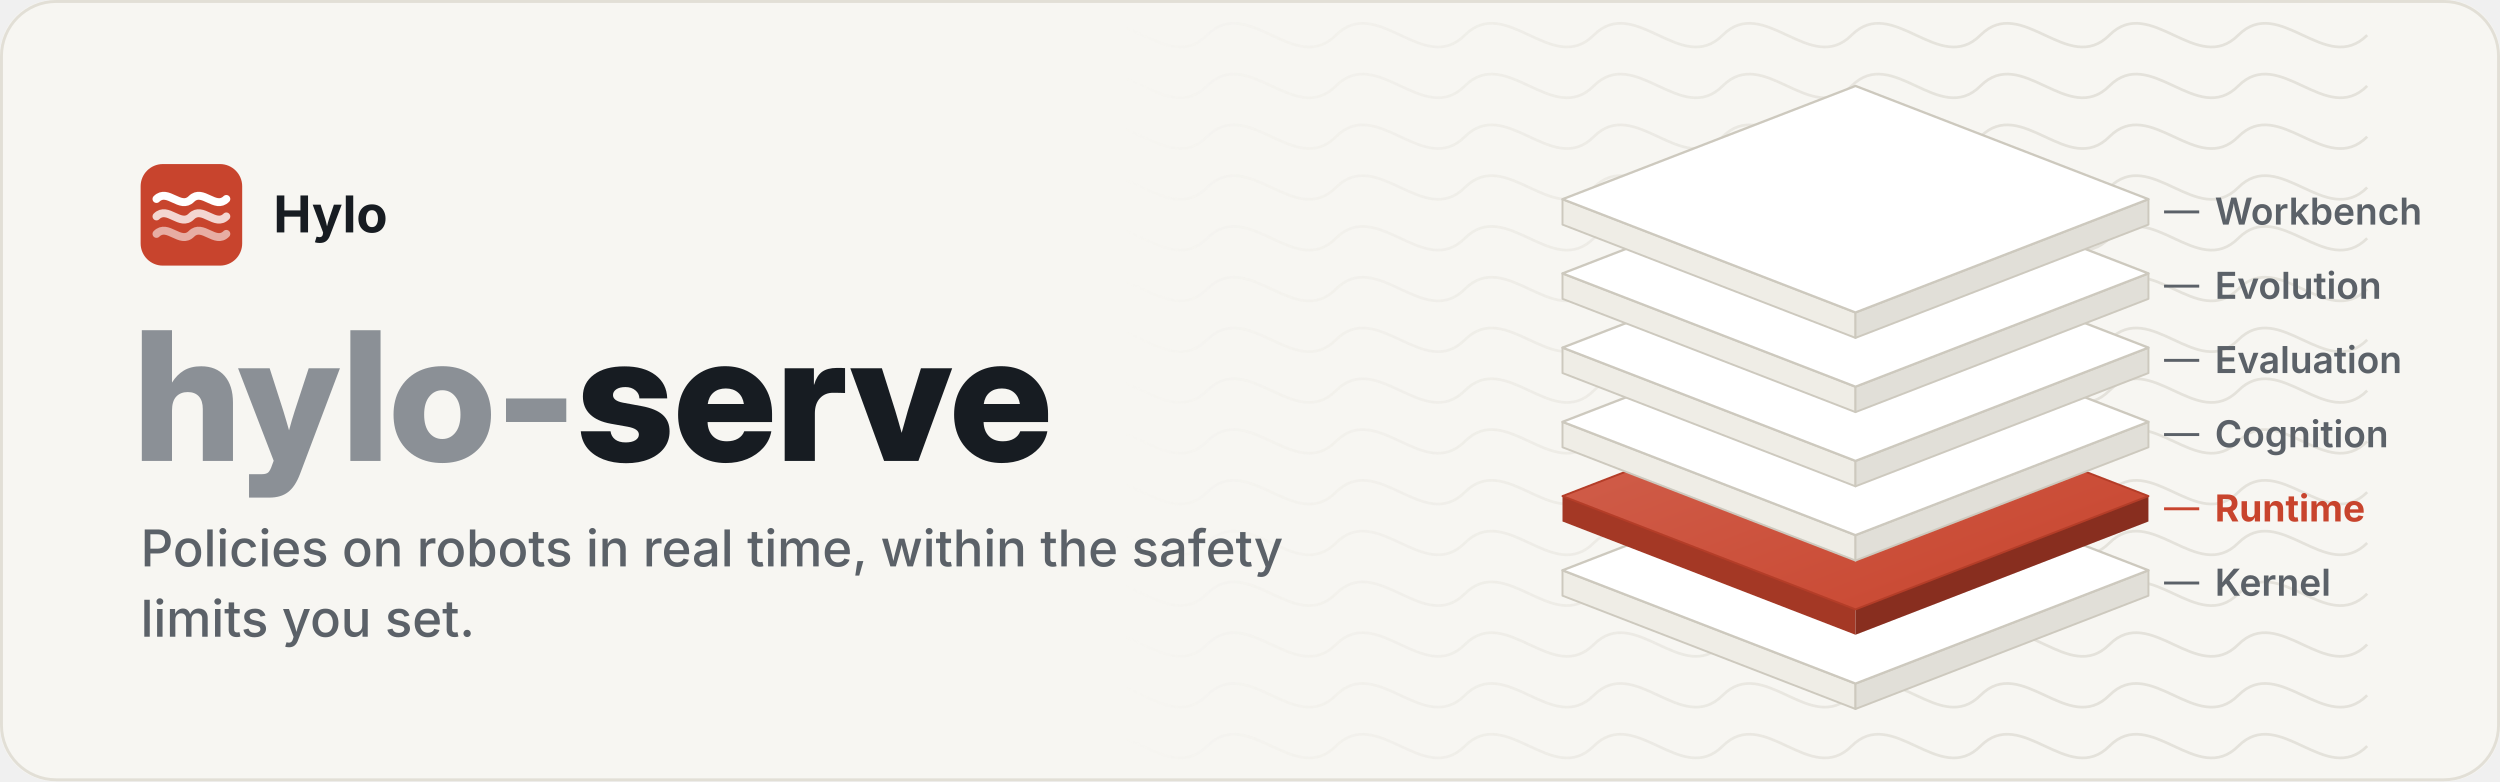
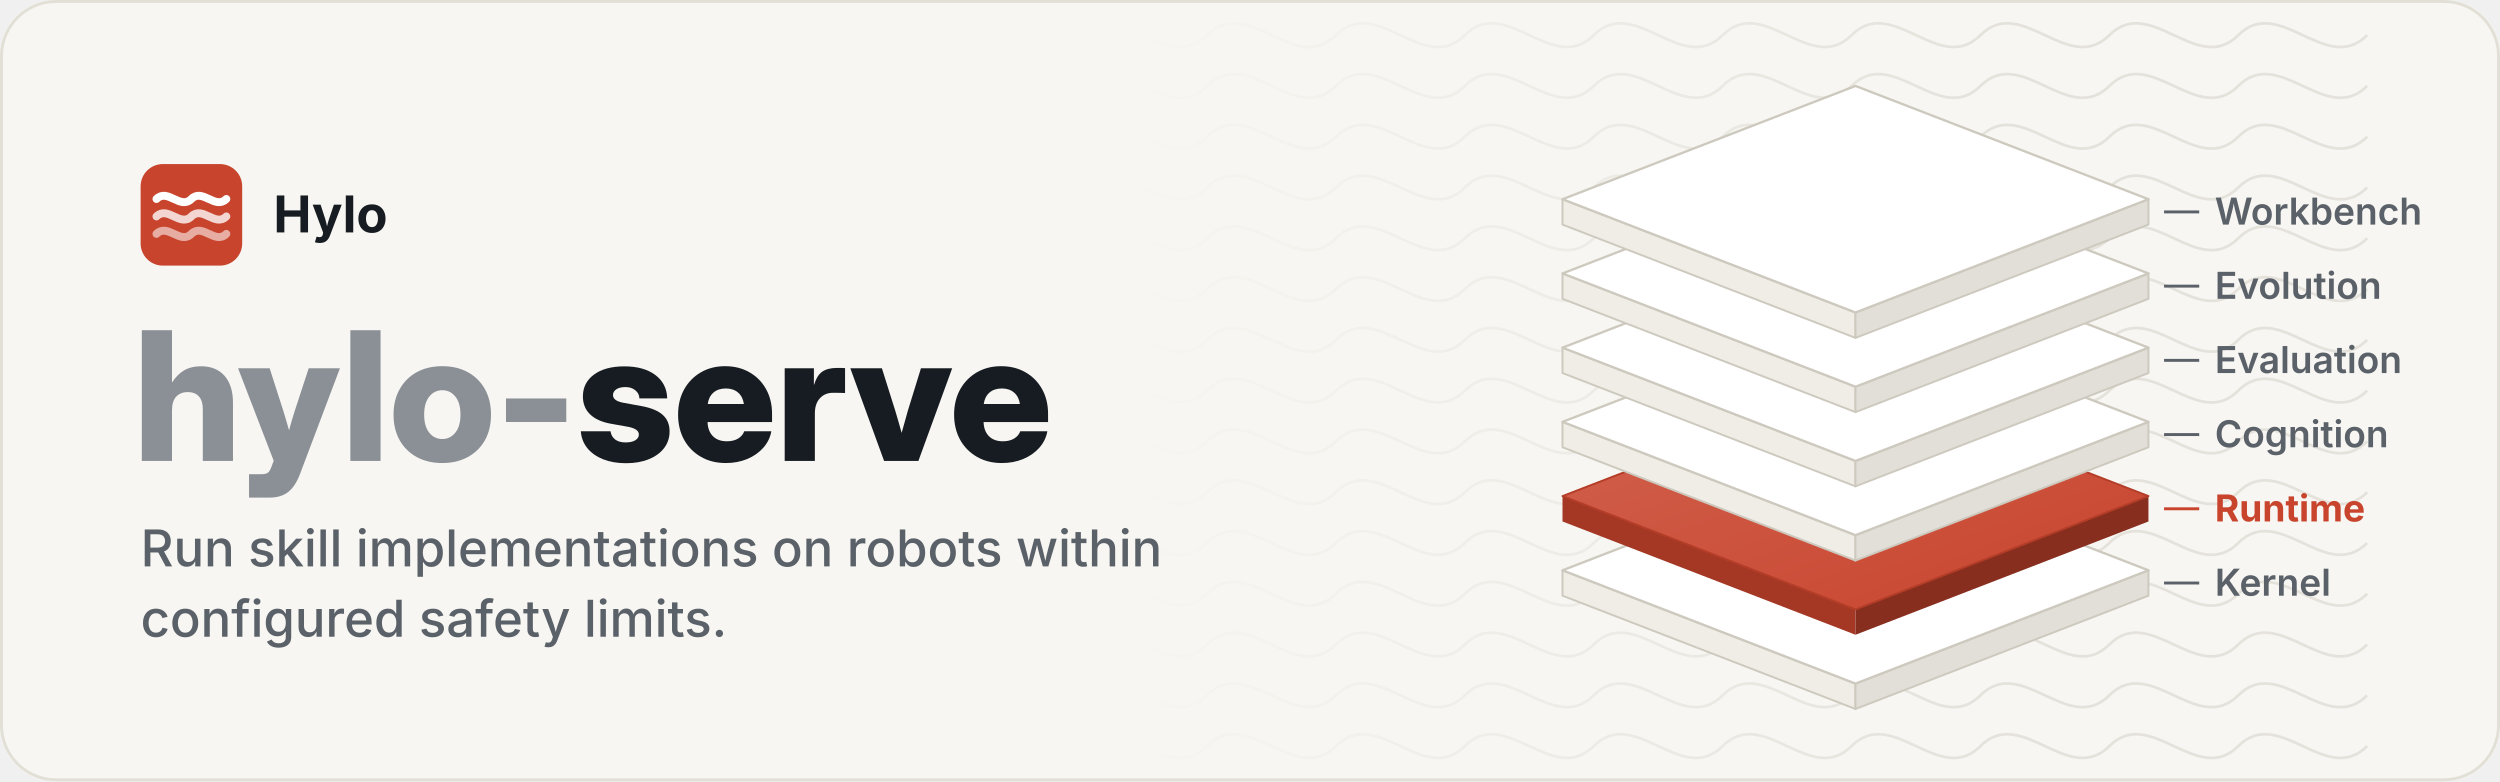
<svg xmlns="http://www.w3.org/2000/svg" viewBox="0 0 1280 400" width="1280" height="400" role="img" aria-labelledby="t d">
  <defs>
    <path id="b161" d="M135 0V1490H440V888H1089V1490H1395V0H1089V635H440V0Z" />
    <path id="b384" d="M135 0V1490H716Q970 1490 1110 1358Q1249 1225 1249 1005Q1249 852 1181 744Q1113 635 985 581L1302 0H964L680 532H440V0ZM440 779H660Q934 779 934 1005Q934 1118 866 1178Q799 1238 659 1238H440Z" />
    <path id="b614" d="M633 -22Q462 -22 338 48Q214 118 148 247Q81 376 81 553Q81 726 148 856Q214 986 334 1059Q455 1132 618 1132Q764 1132 883 1070Q1002 1008 1072 882Q1143 756 1143 565V481H378Q383 344 454 274Q525 204 638 204Q717 204 774 238Q830 271 854 336L1126 285Q1085 146 956 62Q828 -22 633 -22ZM380 669H854Q843 778 784 842Q725 906 621 906Q513 906 451 840Q389 773 380 669Z" />
    <path id="b689" d="M128 0V1118H428V0ZM278 1264Q210 1264 162 1309Q114 1354 114 1418Q114 1482 162 1527Q210 1572 278 1572Q346 1572 394 1527Q443 1482 443 1418Q443 1354 394 1309Q346 1264 278 1264Z" />
    <path id="b736" d="M428 1490V0H128V1490Z" />
    <path id="b766" d="M128 0V1118H406L418 901Q463 1023 550 1079Q637 1135 737 1135Q949 1135 1025 884Q1072 1013 1170 1074Q1269 1135 1384 1135Q1538 1135 1640 1036Q1741 936 1741 754V0H1441V697Q1441 791 1390 838Q1338 884 1263 884Q1178 884 1128 830Q1079 776 1079 688V0H789V705Q789 787 740 836Q692 884 615 884Q536 884 482 830Q428 777 428 676V0Z" />
    <path id="b773" d="M428 647V0H128V1118H411L415 887Q462 1004 548 1068Q634 1132 763 1132Q937 1132 1042 1020Q1147 908 1147 711V0H847V659Q847 763 794 822Q740 881 645 881Q549 881 488 820Q428 758 428 647Z" />
    <path id="b790" d="M628 -22Q460 -22 337 50Q214 123 148 252Q81 382 81 554Q81 727 148 857Q214 987 337 1060Q460 1132 628 1132Q796 1132 919 1060Q1042 987 1108 857Q1175 727 1175 554Q1175 382 1108 252Q1042 123 919 50Q796 -22 628 -22ZM628 214Q748 214 809 311Q870 408 870 555Q870 703 809 800Q748 896 628 896Q508 896 448 800Q387 703 387 555Q387 408 448 311Q508 214 628 214Z" />
    <path id="b889" d="M683 1118V889H474V327Q474 223 576 223Q593 223 624 228Q654 232 671 236L714 11Q664 -4 614 -10Q565 -16 520 -16Q352 -16 263 66Q174 147 174 301V889H20V1118H174V1384H474V1118Z" />
    <path id="b915" d="M513 -14Q339 -14 234 98Q128 210 128 407V1118H428V459Q428 355 482 296Q536 237 630 237Q726 237 786 298Q847 360 847 471V1118H1148V0H864L860 232Q813 113 726 50Q640 -14 513 -14Z" />
    <path id="b998" d="M120 -396 189 -170 226 -179Q317 -204 375 -176Q433 -147 443 -63L451 -3L31 1118H350L538 538Q561 465 577 392Q593 320 609 246Q627 321 646 394Q666 466 690 538L886 1118H1201L726 -132Q675 -267 580 -346Q484 -426 316 -426Q256 -426 204 -418Q152 -409 120 -396Z" />
    <path id="dx1459" d="M806 712V444H119V712Z" />
    <path id="dx614" d="M596 -24Q434 -24 312 47Q189 118 120 242Q52 367 52 528Q52 689 120 814Q189 938 310 1009Q431 1080 587 1080Q746 1080 866 1010Q987 941 1055 818Q1123 696 1123 536V443H388Q391 342 448 283Q506 224 608 224Q684 224 736 255Q787 286 806 338H1115Q1096 232 1023 150Q950 68 840 22Q729 -24 596 -24ZM390 649H802Q790 732 736 779Q682 826 596 826Q509 826 455 779Q401 732 390 649Z" />
    <path id="dx670" d="M440 574V0H96V1490H440V893Q493 980 574 1030Q655 1079 772 1079Q944 1079 1040 969Q1135 859 1135 664V0H791V592Q791 686 746 736Q701 785 619 785Q538 785 489 734Q440 682 440 574Z" />
    <path id="dx736" d="M440 1490V0H96V1490Z" />
    <path id="dx790" d="M608 -24Q442 -24 317 44Q192 112 122 236Q52 360 52 528Q52 694 122 818Q192 943 317 1012Q442 1080 608 1080Q773 1080 898 1012Q1024 943 1094 818Q1163 694 1163 528Q1163 360 1094 236Q1024 113 898 44Q773 -24 608 -24ZM608 250Q698 250 756 322Q815 394 815 528Q815 662 756 734Q698 806 608 806Q518 806 460 734Q401 662 401 528Q401 394 459 322Q517 250 608 250Z" />
    <path id="dx852" d="M96 0V1056H429V870H432Q461 971 522 1016Q584 1060 690 1060Q718 1060 740 1060Q763 1059 784 1058V774Q765 775 725 776Q685 777 648 777Q555 777 498 715Q440 653 440 541V0Z" />
    <path id="dx871" d="M562 -26Q416 -26 303 18Q190 62 122 144Q55 226 46 338H385Q393 279 437 245Q481 211 557 211Q628 211 668 236Q708 261 708 301Q708 367 580 390L389 424Q233 452 152 531Q70 610 70 735Q70 891 196 984Q322 1078 543 1078Q764 1078 895 980Q1026 882 1031 713H714Q713 768 668 805Q624 842 555 842Q488 842 450 816Q413 790 413 751Q413 686 527 664L739 625Q902 595 980 525Q1058 455 1058 337Q1058 229 996 147Q933 65 822 20Q710 -26 562 -26Z" />
    <path id="dx980" d="M389 0 4 1056H364L517 570Q536 507 554 444Q572 382 589 320Q606 382 624 444Q641 507 659 570L809 1056H1165L780 0Z" />
    <path id="dx998" d="M129 -418V-151H275Q329 -151 351 -128Q373 -104 392 -46L410 2L4 1056H364L520 570Q537 515 553 460Q569 405 585 349Q600 405 616 460Q633 515 650 570L809 1056H1165L710 -149Q656 -292 574 -355Q493 -418 360 -418Z" />
-     <path id="m1501" d="M125 -371 213 214H450L285 -371Z" />
    <path id="m1502" d="M311 -15Q249 -15 206 28Q163 70 163 132Q163 194 206 237Q249 280 311 280Q373 280 416 237Q458 194 458 132Q458 70 416 28Q373 -15 311 -15Z" />
-     <path id="m375" d="M165 0V1490H699Q871 1490 986 1426Q1101 1363 1158 1254Q1215 1144 1215 1006Q1215 868 1158 758Q1100 649 985 586Q870 522 697 522H393V0ZM393 715H675Q839 715 912 798Q984 880 984 1006Q984 1132 912 1214Q839 1295 673 1295H393Z" />
+     <path id="m384" d="M165 0V1490H699Q871 1490 986 1430Q1101 1370 1158 1264Q1215 1159 1215 1022Q1215 872 1147 762Q1079 653 943 602L1271 0H1012L710 563Q704 563 697 563H393V0ZM393 758H675Q839 758 912 828Q984 897 984 1022Q984 1148 911 1222Q838 1295 673 1295H393Z" />
    <path id="m507" d="M461 -25Q354 -25 268 14Q183 54 133 130Q83 206 83 316Q83 411 120 472Q157 534 219 570Q281 605 358 623Q434 641 513 650Q661 667 728 680Q795 692 795 751V757Q795 850 740 902Q686 953 581 953Q471 953 408 905Q345 857 322 800L115 854Q153 954 224 1015Q295 1076 386 1104Q478 1132 578 1132Q645 1132 721 1116Q797 1100 864 1058Q931 1017 973 940Q1015 863 1015 742V0H802V153H791Q758 87 678 31Q597 -25 461 -25ZM510 152Q599 152 663 188Q727 223 762 280Q796 337 796 403V546Q780 530 728 518Q675 507 617 499Q559 491 525 487Q432 474 366 436Q299 399 299 313Q299 233 358 192Q418 152 510 152Z" />
    <path id="m578" d="M703 -22Q601 -22 537 12Q473 47 436 93Q400 139 380 175H362V0H148V1490H368V936H380Q399 970 434 1016Q470 1063 534 1098Q598 1132 703 1132Q837 1132 942 1064Q1048 996 1109 867Q1170 738 1170 556Q1170 376 1110 246Q1050 116 944 47Q839 -22 703 -22ZM654 165Q750 165 814 217Q879 269 912 358Q945 447 945 558Q945 668 912 756Q880 843 816 894Q751 945 654 945Q512 945 438 838Q364 732 364 558Q364 383 439 274Q514 165 654 165Z" />
    <path id="m586" d="M618 -23Q460 -23 343 49Q226 121 161 250Q96 380 96 553Q96 727 161 858Q226 988 343 1060Q460 1132 618 1132Q792 1132 918 1044Q1045 957 1086 802L877 752Q854 839 788 892Q721 946 619 946Q518 946 452 893Q385 840 352 750Q320 661 320 553Q320 446 352 358Q385 269 452 216Q518 163 619 163Q723 163 791 218Q859 274 881 365L1089 315Q1048 157 921 67Q794 -23 618 -23Z" />
+     <path id="m597" d="M564 -22Q428 -22 322 47Q217 116 156 246Q96 376 96 556Q96 738 157 867Q218 996 324 1064Q429 1132 564 1132Q668 1132 732 1098Q796 1063 832 1016Q867 970 886 936H898V1490H1118V0H904V175H886Q866 139 830 93Q793 47 729 12Q665 -22 564 -22ZM612 165Q752 165 827 274Q902 383 902 558Q902 732 828 838Q754 945 612 945Q515 945 450 894Q386 843 354 756Q321 668 321 558Q321 447 354 358Q387 269 452 217Q517 165 612 165Z" />
    <path id="m614" d="M630 -23Q465 -23 345 48Q225 119 160 248Q96 377 96 551Q96 723 160 854Q223 985 339 1058Q455 1132 611 1132Q738 1132 852 1076Q967 1019 1038 896Q1110 772 1110 570V492H317Q323 330 409 244Q495 159 632 159Q724 159 790 199Q857 239 886 317L1093 268Q1053 137 931 57Q809 -23 630 -23ZM318 656H892Q880 788 810 869Q739 950 612 950Q480 950 404 864Q327 777 318 656Z" />
    <path id="m647" d="M702 1118V939H452V0H232V939H20V1118H232V1246Q232 1350 278 1420Q325 1490 400 1525Q476 1560 565 1560Q631 1560 678 1550Q726 1539 749 1530L698 1352Q682 1356 658 1362Q634 1368 600 1368Q521 1368 486 1329Q452 1290 452 1216V1118Z" />
+     <path id="m658" d="M616 -442Q422 -442 305 -371Q188 -300 141 -199L325 -112Q345 -144 378 -180Q412 -215 468 -240Q525 -265 615 -265Q742 -265 822 -204Q902 -144 902 -15V203H883Q863 166 828 123Q792 80 728 48Q665 17 563 17Q431 17 326 79Q220 141 158 262Q96 384 96 563Q96 741 158 868Q219 996 325 1064Q431 1132 566 1132Q669 1132 734 1098Q798 1063 834 1017Q871 971 890 936H906V1118H1121V-16Q1121 -163 1054 -257Q987 -351 873 -396Q759 -442 616 -442ZM614 200Q754 200 828 297Q903 394 903 566Q903 734 830 840Q756 945 614 945Q517 945 452 894Q386 844 354 758Q321 673 321 566Q321 402 396 301Q470 200 614 200Z" />
    <path id="m670" d="M368 662V0H148V1490H366V917Q419 1028 504 1080Q589 1132 704 1132Q875 1132 980 1024Q1085 917 1085 710V0H864V683Q864 804 801 872Q738 940 628 940Q516 940 442 868Q368 795 368 662Z" />
    <path id="m689" d="M148 0V1118H368V0ZM259 1289Q202 1289 162 1327Q121 1365 121 1419Q121 1474 162 1512Q202 1550 259 1550Q316 1550 357 1512Q398 1474 398 1419Q398 1365 357 1327Q316 1289 259 1289Z" />
+     <path id="m727" d="M148 0V1490H368V646H388L829 1118H1093L643 636L1124 0H852L475 501L368 394V0Z" />
    <path id="m736" d="M368 1490V0H148V1490Z" />
    <path id="m766" d="M148 0V1118H357L362 909Q405 1025 491 1081Q577 1137 677 1137Q786 1137 858 1075Q930 1013 963 902Q1005 1015 1102 1076Q1198 1137 1317 1137Q1416 1137 1496 1094Q1576 1051 1624 966Q1671 881 1671 754V0H1451V732Q1451 844 1388 894Q1326 944 1241 944Q1137 944 1078 880Q1018 816 1018 716V0H801V746Q801 836 744 890Q686 944 597 944Q505 944 436 880Q368 817 368 695V0Z" />
    <path id="m773" d="M368 662V0H148V1118H358L359 903Q411 1021 498 1076Q586 1132 704 1132Q875 1132 980 1024Q1084 917 1084 710V0H864V683Q864 804 801 872Q738 940 628 940Q516 940 442 868Q368 795 368 662Z" />
    <path id="m790" d="M618 -23Q461 -23 344 49Q226 121 161 250Q96 380 96 553Q96 727 161 858Q226 988 344 1060Q461 1132 618 1132Q776 1132 894 1060Q1011 988 1076 858Q1141 727 1141 553Q1141 380 1076 250Q1011 121 894 49Q776 -23 618 -23ZM618 163Q720 163 786 216Q853 270 886 358Q918 447 918 553Q918 660 886 750Q853 839 786 892Q720 946 618 946Q517 946 451 892Q385 839 352 750Q320 660 320 553Q320 447 352 358Q385 270 451 216Q517 163 618 163Z" />
+     <path id="m843" d="M148 -418V1118H362V936H380Q399 970 434 1016Q470 1063 534 1098Q598 1132 703 1132Q837 1132 942 1064Q1048 996 1109 867Q1170 738 1170 556Q1170 376 1110 246Q1050 116 944 47Q839 -22 703 -22Q601 -22 537 12Q473 47 436 93Q400 139 380 175H368V-418ZM654 165Q750 165 814 217Q879 269 912 358Q945 447 945 558Q945 668 912 756Q880 843 816 894Q751 945 654 945Q512 945 438 838Q364 732 364 558Q364 383 439 274Q514 165 654 165Z" />
    <path id="m852" d="M148 0V1118H361V938H373Q403 1029 480 1082Q558 1134 656 1134Q677 1134 704 1132Q732 1130 749 1128V918Q737 921 703 926Q669 930 634 930Q519 930 444 860Q368 789 368 679V0Z" />
    <path id="m871" d="M549 -23Q367 -23 248 56Q128 134 98 283L305 326Q350 155 551 155Q658 155 720 200Q783 244 783 306Q783 412 626 447L438 490Q130 559 130 799Q130 899 186 974Q241 1049 338 1090Q436 1132 563 1132Q744 1132 847 1054Q950 977 986 853L789 810Q768 869 716 914Q664 958 565 958Q474 958 413 917Q352 876 352 813Q352 757 392 722Q433 688 525 667L705 627Q1010 558 1010 325Q1010 223 952 144Q893 66 789 22Q685 -23 549 -23Z" />
    <path id="m889" d="M626 1118V939H403V302Q403 235 432 204Q460 172 525 172Q543 172 570 176Q598 180 618 184L657 8Q622 -4 582 -10Q541 -15 503 -15Q351 -15 267 64Q183 142 183 284V939H20V1118H183V1384H403V1118Z" />
    <path id="m915" d="M529 -14Q358 -14 253 94Q148 201 148 408V1118H368V435Q368 314 432 246Q495 178 604 178Q716 178 790 250Q864 323 864 456V1118H1085V0H874L873 217Q820 95 732 40Q645 -14 529 -14Z" />
    <path id="m984" d="M393 0 57 1118H289L412 655Q435 565 462 458Q488 350 514 219Q540 345 566 453Q592 561 617 655L740 1118H960L1082 655Q1105 564 1131 456Q1157 349 1183 221Q1208 348 1234 455Q1260 562 1284 655L1407 1118H1641L1304 0H1083L945 481Q920 569 896 668Q872 766 849 867Q825 766 801 666Q777 567 752 481L614 0Z" />
    <path id="m998" d="M133 -402 187 -223 212 -229Q297 -252 356 -224Q416 -195 447 -87L471 -5L46 1118H284L505 483Q530 409 549 337Q568 265 586 193Q605 265 625 338Q645 410 671 483L896 1118H1132L646 -155Q595 -289 508 -358Q422 -426 287 -426Q235 -426 194 -418Q154 -411 133 -402Z" />
    <path id="sb271" d="M150 0V1490H417V1048L413 729Q465 809 523 884Q581 959 654 1044L1045 1490H1377L805 845L1387 0H1072L620 668L417 447V0Z" />
    <path id="sb459" d="M452 0 50 1490H337L531 697Q554 596 574 484Q594 371 613 260Q633 371 654 484Q676 596 701 697L903 1490H1186L1387 697Q1412 597 1434 486Q1455 375 1475 265Q1494 375 1514 486Q1535 597 1558 697L1751 1490H2039L1636 0H1330L1113 823Q1093 901 1076 989Q1059 1077 1043 1173Q1028 1080 1012 993Q997 906 975 823L758 0Z" />
    <path id="sb507" d="M450 -23Q344 -23 259 16Q174 54 125 129Q76 204 76 314Q76 440 138 510Q199 579 296 610Q394 642 502 653Q648 669 713 682Q778 696 778 754V759Q778 841 728 886Q678 932 583 932Q485 932 427 889Q369 846 349 791L108 840Q157 988 286 1060Q414 1132 582 1132Q661 1132 742 1114Q822 1095 889 1052Q956 1008 997 934Q1038 859 1038 747V0H789V154H779Q742 82 661 30Q580 -23 450 -23ZM517 170Q637 170 708 239Q780 308 780 401V533Q762 519 716 508Q670 498 618 490Q567 483 533 478Q445 466 386 430Q328 394 328 317Q328 245 381 208Q434 170 517 170Z" />
    <path id="sb578" d="M728 -20Q632 -20 568 12Q505 45 467 91Q429 137 409 177H392V0H138V1490H398V933H409Q428 972 465 1018Q502 1065 566 1098Q630 1132 729 1132Q858 1132 962 1066Q1067 1000 1128 872Q1190 743 1190 557Q1190 373 1130 244Q1069 115 965 48Q861 -20 728 -20ZM658 194Q788 194 856 298Q923 401 923 558Q923 714 856 816Q790 918 658 918Q529 918 461 820Q393 721 393 558Q393 395 462 294Q531 194 658 194Z" />
    <path id="sb586" d="M623 -23Q460 -23 340 50Q220 122 154 252Q89 381 89 553Q89 727 154 858Q220 988 340 1060Q460 1132 623 1132Q810 1132 940 1038Q1069 945 1105 781L862 730Q841 817 780 869Q719 921 625 921Q489 921 422 816Q354 711 354 554Q354 451 384 368Q414 285 474 236Q534 188 625 188Q721 188 782 242Q844 297 865 387L1108 336Q1072 169 942 73Q812 -23 623 -23Z" />
    <path id="sb614" d="M632 -23Q463 -23 342 48Q220 119 154 248Q89 377 89 552Q89 724 154 854Q218 985 336 1058Q455 1132 615 1132Q751 1132 868 1072Q984 1013 1055 888Q1126 764 1126 568V486H348Q353 337 432 259Q510 181 635 181Q721 181 782 218Q844 255 870 326L1109 277Q1069 142 944 60Q818 -23 632 -23ZM349 663H873Q861 783 796 856Q732 928 616 928Q497 928 428 852Q358 775 349 663Z" />
    <path id="sb658" d="M620 -442Q418 -442 296 -368Q174 -294 132 -183L352 -104Q378 -152 438 -198Q497 -244 619 -244Q740 -244 813 -188Q886 -131 886 -11V200H864Q844 160 807 117Q770 74 708 46Q646 17 549 17Q421 17 316 78Q212 138 150 259Q89 380 89 562Q89 745 150 872Q212 1000 317 1066Q422 1132 551 1132Q650 1132 714 1099Q778 1066 816 1020Q854 973 874 933H888V1118H1143V-3Q1143 -153 1075 -250Q1007 -347 889 -394Q771 -442 620 -442ZM622 222Q749 222 818 313Q887 404 887 564Q887 723 819 820Q751 918 622 918Q490 918 422 817Q355 716 355 564Q355 409 423 316Q491 222 622 222Z" />
    <path id="sb670" d="M398 655V0H138V1490H394V911Q496 1132 733 1132Q906 1132 1011 1022Q1116 912 1116 711V0H855V671Q855 783 797 847Q739 911 637 911Q533 911 466 844Q398 777 398 655Z" />
    <path id="sb689" d="M138 0V1118H398V0ZM268 1276Q206 1276 162 1318Q117 1359 117 1419Q117 1478 162 1520Q206 1561 268 1561Q331 1561 376 1520Q420 1478 420 1419Q420 1359 376 1318Q331 1276 268 1276Z" />
    <path id="sb727" d="M138 0V1490H398V667H417L820 1118H1125L692 635L1151 0H839L494 479L398 376V0Z" />
    <path id="sb73" d="M785 -20Q589 -20 435 71Q281 162 192 333Q103 504 103 744Q103 985 192 1156Q282 1328 436 1419Q590 1510 785 1510Q948 1510 1082 1449Q1215 1388 1302 1272Q1389 1157 1413 994H1144Q1119 1126 1021 1198Q923 1271 789 1271Q606 1271 488 1134Q371 998 371 744Q371 487 489 353Q607 219 788 219Q922 219 1020 292Q1119 364 1144 496H1414Q1393 353 1311 236Q1229 119 1095 50Q961 -20 785 -20Z" />
    <path id="sb736" d="M398 1490V0H138V1490Z" />
    <path id="sb773" d="M398 655V0H138V1118H384L387 895Q487 1132 733 1132Q906 1132 1010 1022Q1115 912 1115 711V0H855V671Q855 783 797 847Q739 911 637 911Q533 911 466 844Q398 777 398 655Z" />
    <path id="sb790" d="M623 -23Q460 -23 340 50Q220 122 154 252Q89 381 89 553Q89 727 154 858Q220 988 340 1060Q460 1132 623 1132Q786 1132 906 1060Q1026 988 1092 858Q1158 727 1158 553Q1158 381 1092 252Q1026 122 906 50Q786 -23 623 -23ZM623 188Q714 188 774 237Q834 286 864 369Q894 452 894 554Q894 657 864 740Q834 823 774 872Q714 921 623 921Q533 921 473 872Q413 823 384 740Q354 657 354 554Q354 452 384 369Q413 286 473 237Q533 188 623 188Z" />
    <path id="sb852" d="M138 0V1118H390V931H402Q432 1028 507 1080Q582 1133 678 1133Q728 1133 773 1126V887Q757 891 721 896Q685 900 650 900Q541 900 470 832Q398 765 398 658V0Z" />
    <path id="sb889" d="M655 1118V914H439V315Q439 254 464 226Q490 197 550 197Q568 197 597 202Q626 206 645 210L686 9Q643 -4 598 -10Q553 -15 512 -15Q351 -15 265 65Q179 145 179 293V914H20V1118H179V1384H439V1118Z" />
    <path id="sb915" d="M521 -14Q348 -14 243 96Q138 206 138 407V1118H398V447Q398 335 456 271Q515 207 617 207Q721 207 788 274Q855 341 855 463V1118H1116V0H869L867 224Q767 -14 521 -14Z" />
    <path id="sb95" d="M150 0V1490H1118V1265H417V863H1066V641H417V225H1122V0Z" />
    <path id="sb980" d="M455 0 39 1118H317L521 510Q546 436 566 361Q585 286 604 210Q622 286 641 361Q660 436 685 510L888 1118H1164L746 0Z" />
    <clipPath id="cardclip">
      <rect width="1280" height="400" rx="28" />
    </clipPath>
    <linearGradient id="wavefade" x1="0" y1="0" x2="1" y2="0">
      <stop offset="0.45" stop-color="#fff" stop-opacity="0" />
      <stop offset="0.8" stop-color="#fff" stop-opacity="1" />
    </linearGradient>
    <mask id="wavemask">
      <rect width="1280" height="400" fill="url(#wavefade)" />
    </mask>
    <linearGradient id="slab4" x1="0" y1="0" x2="1" y2="1">
      <stop offset="0" stop-color="#d1624f" />
      <stop offset="1" stop-color="#c8442d" />
    </linearGradient>
  </defs>
  <g clip-path="url(#cardclip)">
    <rect x="0.0" y="0.0" width="1280.0" height="400.0" rx="0" fill="#f7f6f2" />
    <g mask="url(#wavemask)" fill="none" stroke="#cdc9be" stroke-width="1.4" opacity="0.45">
      <path d="M420 18c21-21 45 21 66 0s45 21 66 0s45 21 66 0s45 21 66 0s45 21 66 0s45 21 66 0s45 21 66 0s45 21 66 0s45 21 66 0s45 21 66 0s45 21 66 0s45 21 66 0" />
      <path d="M420 44c21-21 45 21 66 0s45 21 66 0s45 21 66 0s45 21 66 0s45 21 66 0s45 21 66 0s45 21 66 0s45 21 66 0s45 21 66 0s45 21 66 0s45 21 66 0s45 21 66 0" />
      <path d="M420 70c21-21 45 21 66 0s45 21 66 0s45 21 66 0s45 21 66 0s45 21 66 0s45 21 66 0s45 21 66 0s45 21 66 0s45 21 66 0s45 21 66 0s45 21 66 0s45 21 66 0" />
      <path d="M420 96c21-21 45 21 66 0s45 21 66 0s45 21 66 0s45 21 66 0s45 21 66 0s45 21 66 0s45 21 66 0s45 21 66 0s45 21 66 0s45 21 66 0s45 21 66 0s45 21 66 0" />
      <path d="M420 122c21-21 45 21 66 0s45 21 66 0s45 21 66 0s45 21 66 0s45 21 66 0s45 21 66 0s45 21 66 0s45 21 66 0s45 21 66 0s45 21 66 0s45 21 66 0s45 21 66 0" />
      <path d="M420 148c21-21 45 21 66 0s45 21 66 0s45 21 66 0s45 21 66 0s45 21 66 0s45 21 66 0s45 21 66 0s45 21 66 0s45 21 66 0s45 21 66 0s45 21 66 0s45 21 66 0" />
      <path d="M420 174c21-21 45 21 66 0s45 21 66 0s45 21 66 0s45 21 66 0s45 21 66 0s45 21 66 0s45 21 66 0s45 21 66 0s45 21 66 0s45 21 66 0s45 21 66 0s45 21 66 0" />
      <path d="M420 200c21-21 45 21 66 0s45 21 66 0s45 21 66 0s45 21 66 0s45 21 66 0s45 21 66 0s45 21 66 0s45 21 66 0s45 21 66 0s45 21 66 0s45 21 66 0s45 21 66 0" />
      <path d="M420 226c21-21 45 21 66 0s45 21 66 0s45 21 66 0s45 21 66 0s45 21 66 0s45 21 66 0s45 21 66 0s45 21 66 0s45 21 66 0s45 21 66 0s45 21 66 0s45 21 66 0" />
      <path d="M420 252c21-21 45 21 66 0s45 21 66 0s45 21 66 0s45 21 66 0s45 21 66 0s45 21 66 0s45 21 66 0s45 21 66 0s45 21 66 0s45 21 66 0s45 21 66 0s45 21 66 0" />
      <path d="M420 278c21-21 45 21 66 0s45 21 66 0s45 21 66 0s45 21 66 0s45 21 66 0s45 21 66 0s45 21 66 0s45 21 66 0s45 21 66 0s45 21 66 0s45 21 66 0s45 21 66 0" />
      <path d="M420 304c21-21 45 21 66 0s45 21 66 0s45 21 66 0s45 21 66 0s45 21 66 0s45 21 66 0s45 21 66 0s45 21 66 0s45 21 66 0s45 21 66 0s45 21 66 0s45 21 66 0" />
      <path d="M420 330c21-21 45 21 66 0s45 21 66 0s45 21 66 0s45 21 66 0s45 21 66 0s45 21 66 0s45 21 66 0s45 21 66 0s45 21 66 0s45 21 66 0s45 21 66 0s45 21 66 0" />
      <path d="M420 356c21-21 45 21 66 0s45 21 66 0s45 21 66 0s45 21 66 0s45 21 66 0s45 21 66 0s45 21 66 0s45 21 66 0s45 21 66 0s45 21 66 0s45 21 66 0s45 21 66 0" />
      <path d="M420 382c21-21 45 21 66 0s45 21 66 0s45 21 66 0s45 21 66 0s45 21 66 0s45 21 66 0s45 21 66 0s45 21 66 0s45 21 66 0s45 21 66 0s45 21 66 0s45 21 66 0" />
      <path d="M420 408c21-21 45 21 66 0s45 21 66 0s45 21 66 0s45 21 66 0s45 21 66 0s45 21 66 0s45 21 66 0s45 21 66 0s45 21 66 0s45 21 66 0s45 21 66 0s45 21 66 0" />
    </g>
  </g>
  <rect x="0.75" y="0.75" width="1278.5" height="398.5" rx="28" fill="none" stroke="#e2dfd6" stroke-width="1.5" />
  <polygon points="800.0,292.0 950.0,350.0 950.0,363.0 800.0,305.0" fill="#efede6" stroke="#cdc9be" stroke-width="1" stroke-linejoin="round" />
  <polygon points="950.0,350.0 1100.0,292.0 1100.0,305.0 950.0,363.0" fill="#e1dfd8" stroke="#cdc9be" stroke-width="1" stroke-linejoin="round" />
  <polygon points="950.0,234.0 1100.0,292.0 950.0,350.0 800.0,292.0" fill="#ffffff" stroke="#cdc9be" stroke-width="1.2" stroke-linejoin="round" />
  <line x1="1108" y1="298.5" x2="1126" y2="298.5" stroke="#5b6168" stroke-width="1.5" />
  <g transform="translate(1134.0 305.0) scale(0.00928 -0.00928)" fill="#5b6168">
    <use href="#sb271" x="0" />
    <use href="#sb614" x="1359" />
    <use href="#sb852" x="2570" />
    <use href="#sb773" x="3403" />
    <use href="#sb614" x="4656" />
    <use href="#sb736" x="5867" />
  </g>
  <polygon points="800.0,254.0 950.0,312.0 950.0,325.0 800.0,267.0" fill="#a43825" />
  <polygon points="950.0,312.0 1100.0,254.0 1100.0,267.0 950.0,325.0" fill="#882e1f" />
  <polygon points="950.0,196.0 1100.0,254.0 950.0,312.0 800.0,254.0" fill="url(#slab4)" stroke="#b43d28" stroke-width="1" stroke-linejoin="round" />
  <line x1="1108" y1="260.5" x2="1126" y2="260.5" stroke="#c8442d" stroke-width="1.5" />
  <g transform="translate(1134.0 267.0) scale(0.00928 -0.00928)" fill="#c8442d">
    <use href="#b384" x="0" />
    <use href="#b915" x="1345" />
    <use href="#b773" x="2620" />
    <use href="#b889" x="3895" />
    <use href="#b689" x="4645" />
    <use href="#b766" x="5200" />
    <use href="#b614" x="7069" />
  </g>
  <polygon points="800.0,216.0 950.0,274.0 950.0,287.0 800.0,229.0" fill="#efede6" stroke="#cdc9be" stroke-width="1" stroke-linejoin="round" />
  <polygon points="950.0,274.0 1100.0,216.0 1100.0,229.0 950.0,287.0" fill="#e1dfd8" stroke="#cdc9be" stroke-width="1" stroke-linejoin="round" />
  <polygon points="950.0,158.0 1100.0,216.0 950.0,274.0 800.0,216.0" fill="#ffffff" stroke="#cdc9be" stroke-width="1.2" stroke-linejoin="round" />
  <line x1="1108" y1="222.5" x2="1126" y2="222.5" stroke="#5b6168" stroke-width="1.5" />
  <g transform="translate(1134.0 229.0) scale(0.00928 -0.00928)" fill="#5b6168">
    <use href="#sb73" x="0" />
    <use href="#sb790" x="1509" />
    <use href="#sb658" x="2756" />
    <use href="#sb773" x="4037" />
    <use href="#sb689" x="5290" />
    <use href="#sb889" x="5826" />
    <use href="#sb689" x="6549" />
    <use href="#sb790" x="7085" />
    <use href="#sb773" x="8332" />
  </g>
  <polygon points="800.0,178.0 950.0,236.0 950.0,249.0 800.0,191.0" fill="#efede6" stroke="#cdc9be" stroke-width="1" stroke-linejoin="round" />
  <polygon points="950.0,236.0 1100.0,178.0 1100.0,191.0 950.0,249.0" fill="#e1dfd8" stroke="#cdc9be" stroke-width="1" stroke-linejoin="round" />
  <polygon points="950.0,120.0 1100.0,178.0 950.0,236.0 800.0,178.0" fill="#ffffff" stroke="#cdc9be" stroke-width="1.2" stroke-linejoin="round" />
  <line x1="1108" y1="184.5" x2="1126" y2="184.5" stroke="#5b6168" stroke-width="1.5" />
  <g transform="translate(1134.0 191.0) scale(0.00928 -0.00928)" fill="#5b6168">
    <use href="#sb95" x="0" />
    <use href="#sb980" x="1240" />
    <use href="#sb507" x="2425" />
    <use href="#sb736" x="3601" />
    <use href="#sb915" x="4137" />
    <use href="#sb507" x="5391" />
    <use href="#sb889" x="6567" />
    <use href="#sb689" x="7290" />
    <use href="#sb790" x="7826" />
    <use href="#sb773" x="9073" />
  </g>
  <polygon points="800.0,140.0 950.0,198.0 950.0,211.0 800.0,153.0" fill="#efede6" stroke="#cdc9be" stroke-width="1" stroke-linejoin="round" />
  <polygon points="950.0,198.0 1100.0,140.0 1100.0,153.0 950.0,211.0" fill="#e1dfd8" stroke="#cdc9be" stroke-width="1" stroke-linejoin="round" />
  <polygon points="950.0,82.0 1100.0,140.0 950.0,198.0 800.0,140.0" fill="#ffffff" stroke="#cdc9be" stroke-width="1.2" stroke-linejoin="round" />
  <line x1="1108" y1="146.5" x2="1126" y2="146.5" stroke="#5b6168" stroke-width="1.5" />
  <g transform="translate(1134.0 153.0) scale(0.00928 -0.00928)" fill="#5b6168">
    <use href="#sb95" x="0" />
    <use href="#sb980" x="1240" />
    <use href="#sb790" x="2404" />
    <use href="#sb736" x="3651" />
    <use href="#sb915" x="4187" />
    <use href="#sb889" x="5441" />
    <use href="#sb689" x="6164" />
    <use href="#sb790" x="6700" />
    <use href="#sb773" x="7947" />
  </g>
  <polygon points="800.0,102.0 950.0,160.0 950.0,173.0 800.0,115.0" fill="#efede6" stroke="#cdc9be" stroke-width="1" stroke-linejoin="round" />
  <polygon points="950.0,160.0 1100.0,102.0 1100.0,115.0 950.0,173.0" fill="#e1dfd8" stroke="#cdc9be" stroke-width="1" stroke-linejoin="round" />
  <polygon points="950.0,44.0 1100.0,102.0 950.0,160.0 800.0,102.0" fill="#ffffff" stroke="#cdc9be" stroke-width="1.2" stroke-linejoin="round" />
  <line x1="1108" y1="108.5" x2="1126" y2="108.5" stroke="#5b6168" stroke-width="1.5" />
  <g transform="translate(1134.0 115.0) scale(0.00928 -0.00928)" fill="#5b6168">
    <use href="#sb459" x="0" />
    <use href="#sb790" x="1986" />
    <use href="#sb852" x="3233" />
    <use href="#sb727" x="4078" />
    <use href="#sb578" x="5244" />
    <use href="#sb614" x="6522" />
    <use href="#sb773" x="7733" />
    <use href="#sb586" x="8986" />
    <use href="#sb670" x="10179" />
  </g>
  <g transform="translate(72 84) scale(0.8125)">
    <rect width="64" height="64" rx="14" fill="#c8442d" />
    <g fill="none" stroke="#ffffff" stroke-width="5" stroke-linecap="round">
      <path d="M10 22c7-7 15 7 22 0s15 7 22 0" />
      <path d="M10 33c7-7 15 7 22 0s15 7 22 0" opacity=".78" />
      <path d="M10 44c7-7 15 7 22 0s15 7 22 0" opacity=".56" />
    </g>
  </g>
  <g transform="translate(140.0 119.0) scale(0.0127 -0.0127)" fill="#171c22">
    <use href="#b161" x="0" />
    <use href="#b998" x="1551" />
    <use href="#b736" x="2789" />
    <use href="#b790" x="3344" />
  </g>
  <g transform="translate(68.3 236.0) scale(0.04492 -0.04492)" fill="#8b9096">
    <use href="#dx670" x="0" />
    <use href="#dx998" x="1189" />
    <use href="#dx736" x="2377" />
    <use href="#dx790" x="2913" />
    <use href="#dx1459" x="4128" />
  </g>
  <g transform="translate(295.3 236.0) scale(0.04492 -0.04492)" fill="#171c22">
    <use href="#dx871" x="0" />
    <use href="#dx614" x="1103" />
    <use href="#dx852" x="2274" />
    <use href="#dx980" x="3114" />
    <use href="#dx614" x="4249" />
  </g>
  <g transform="translate(72.0 290.0) scale(0.0127 -0.0127)" fill="#5b6168">
-     <use href="#m375" x="0" />
-     <use href="#m790" x="1301" />
-     <use href="#m736" x="2538" />
-     <use href="#m689" x="3054" />
-     <use href="#m586" x="3570" />
-     <use href="#m689" x="4752" />
-     <use href="#m614" x="5268" />
-     <use href="#m871" x="6471" />
-     <use href="#m790" x="8120" />
-     <use href="#m773" x="9357" />
-     <use href="#m852" x="11135" />
-     <use href="#m790" x="11888" />
-     <use href="#m578" x="13125" />
-     <use href="#m790" x="14391" />
-     <use href="#m889" x="15628" />
-     <use href="#m871" x="16307" />
-     <use href="#m689" x="17956" />
-     <use href="#m773" x="18472" />
-     <use href="#m852" x="20250" />
-     <use href="#m614" x="21003" />
-     <use href="#m507" x="22226" />
-     <use href="#m736" x="23389" />
-     <use href="#m889" x="24451" />
-     <use href="#m689" x="25148" />
-     <use href="#m766" x="25664" />
-     <use href="#m614" x="27483" />
-     <use href="#m1501" x="28686" />
-     <use href="#m984" x="29832" />
-     <use href="#m689" x="31530" />
-     <use href="#m889" x="32046" />
-     <use href="#m670" x="32745" />
-     <use href="#m689" x="33977" />
-     <use href="#m773" x="34493" />
-     <use href="#m889" x="36271" />
-     <use href="#m670" x="36970" />
-     <use href="#m614" x="38202" />
-     <use href="#m871" x="39951" />
-     <use href="#m507" x="41054" />
-     <use href="#m647" x="42217" />
-     <use href="#m614" x="42939" />
-     <use href="#m889" x="44142" />
-     <use href="#m998" x="44881" />
+     <use href="#m384" x="0" />
+     <use href="#m915" x="1327" />
+     <use href="#m773" x="2559" />
+     <use href="#m871" x="4337" />
+     <use href="#m727" x="5440" />
+     <use href="#m689" x="6585" />
+     <use href="#m736" x="7101" />
+     <use href="#m736" x="7617" />
+     <use href="#m689" x="8679" />
+     <use href="#m766" x="9195" />
+     <use href="#m843" x="11014" />
+     <use href="#m736" x="12280" />
+     <use href="#m614" x="12796" />
+     <use href="#m766" x="13999" />
+     <use href="#m614" x="15818" />
+     <use href="#m773" x="17021" />
+     <use href="#m889" x="18253" />
+     <use href="#m507" x="18960" />
+     <use href="#m889" x="20123" />
+     <use href="#m689" x="20820" />
+     <use href="#m790" x="21336" />
+     <use href="#m773" x="22573" />
+     <use href="#m871" x="23805" />
+     <use href="#m790" x="25454" />
+     <use href="#m773" x="26691" />
+     <use href="#m852" x="28469" />
+     <use href="#m790" x="29222" />
+     <use href="#m578" x="30459" />
+     <use href="#m790" x="31725" />
+     <use href="#m889" x="32962" />
+     <use href="#m871" x="33641" />
+     <use href="#m984" x="35290" />
+     <use href="#m689" x="36988" />
+     <use href="#m889" x="37504" />
+     <use href="#m670" x="38203" />
+     <use href="#m689" x="39435" />
+     <use href="#m773" x="39951" />
  </g>
  <g transform="translate(72.0 326.0) scale(0.0127 -0.0127)" fill="#5b6168">
-     <use href="#m736" x="0" />
-     <use href="#m689" x="516" />
-     <use href="#m766" x="1032" />
-     <use href="#m689" x="2851" />
-     <use href="#m889" x="3367" />
-     <use href="#m871" x="4046" />
-     <use href="#m998" x="5695" />
-     <use href="#m790" x="6834" />
-     <use href="#m915" x="8071" />
-     <use href="#m871" x="9849" />
-     <use href="#m614" x="10952" />
-     <use href="#m889" x="12155" />
-     <use href="#m1502" x="12852" />
+     <use href="#m586" x="0" />
+     <use href="#m790" x="1182" />
+     <use href="#m773" x="2419" />
+     <use href="#m647" x="3651" />
+     <use href="#m689" x="4434" />
+     <use href="#m658" x="4950" />
+     <use href="#m915" x="6219" />
+     <use href="#m852" x="7451" />
+     <use href="#m614" x="8204" />
+     <use href="#m597" x="9407" />
+     <use href="#m871" x="11219" />
+     <use href="#m507" x="12322" />
+     <use href="#m647" x="13485" />
+     <use href="#m614" x="14207" />
+     <use href="#m889" x="15410" />
+     <use href="#m998" x="16149" />
+     <use href="#m736" x="17873" />
+     <use href="#m689" x="18389" />
+     <use href="#m766" x="18905" />
+     <use href="#m689" x="20724" />
+     <use href="#m889" x="21240" />
+     <use href="#m871" x="21919" />
+     <use href="#m1502" x="23022" />
  </g>
</svg>
